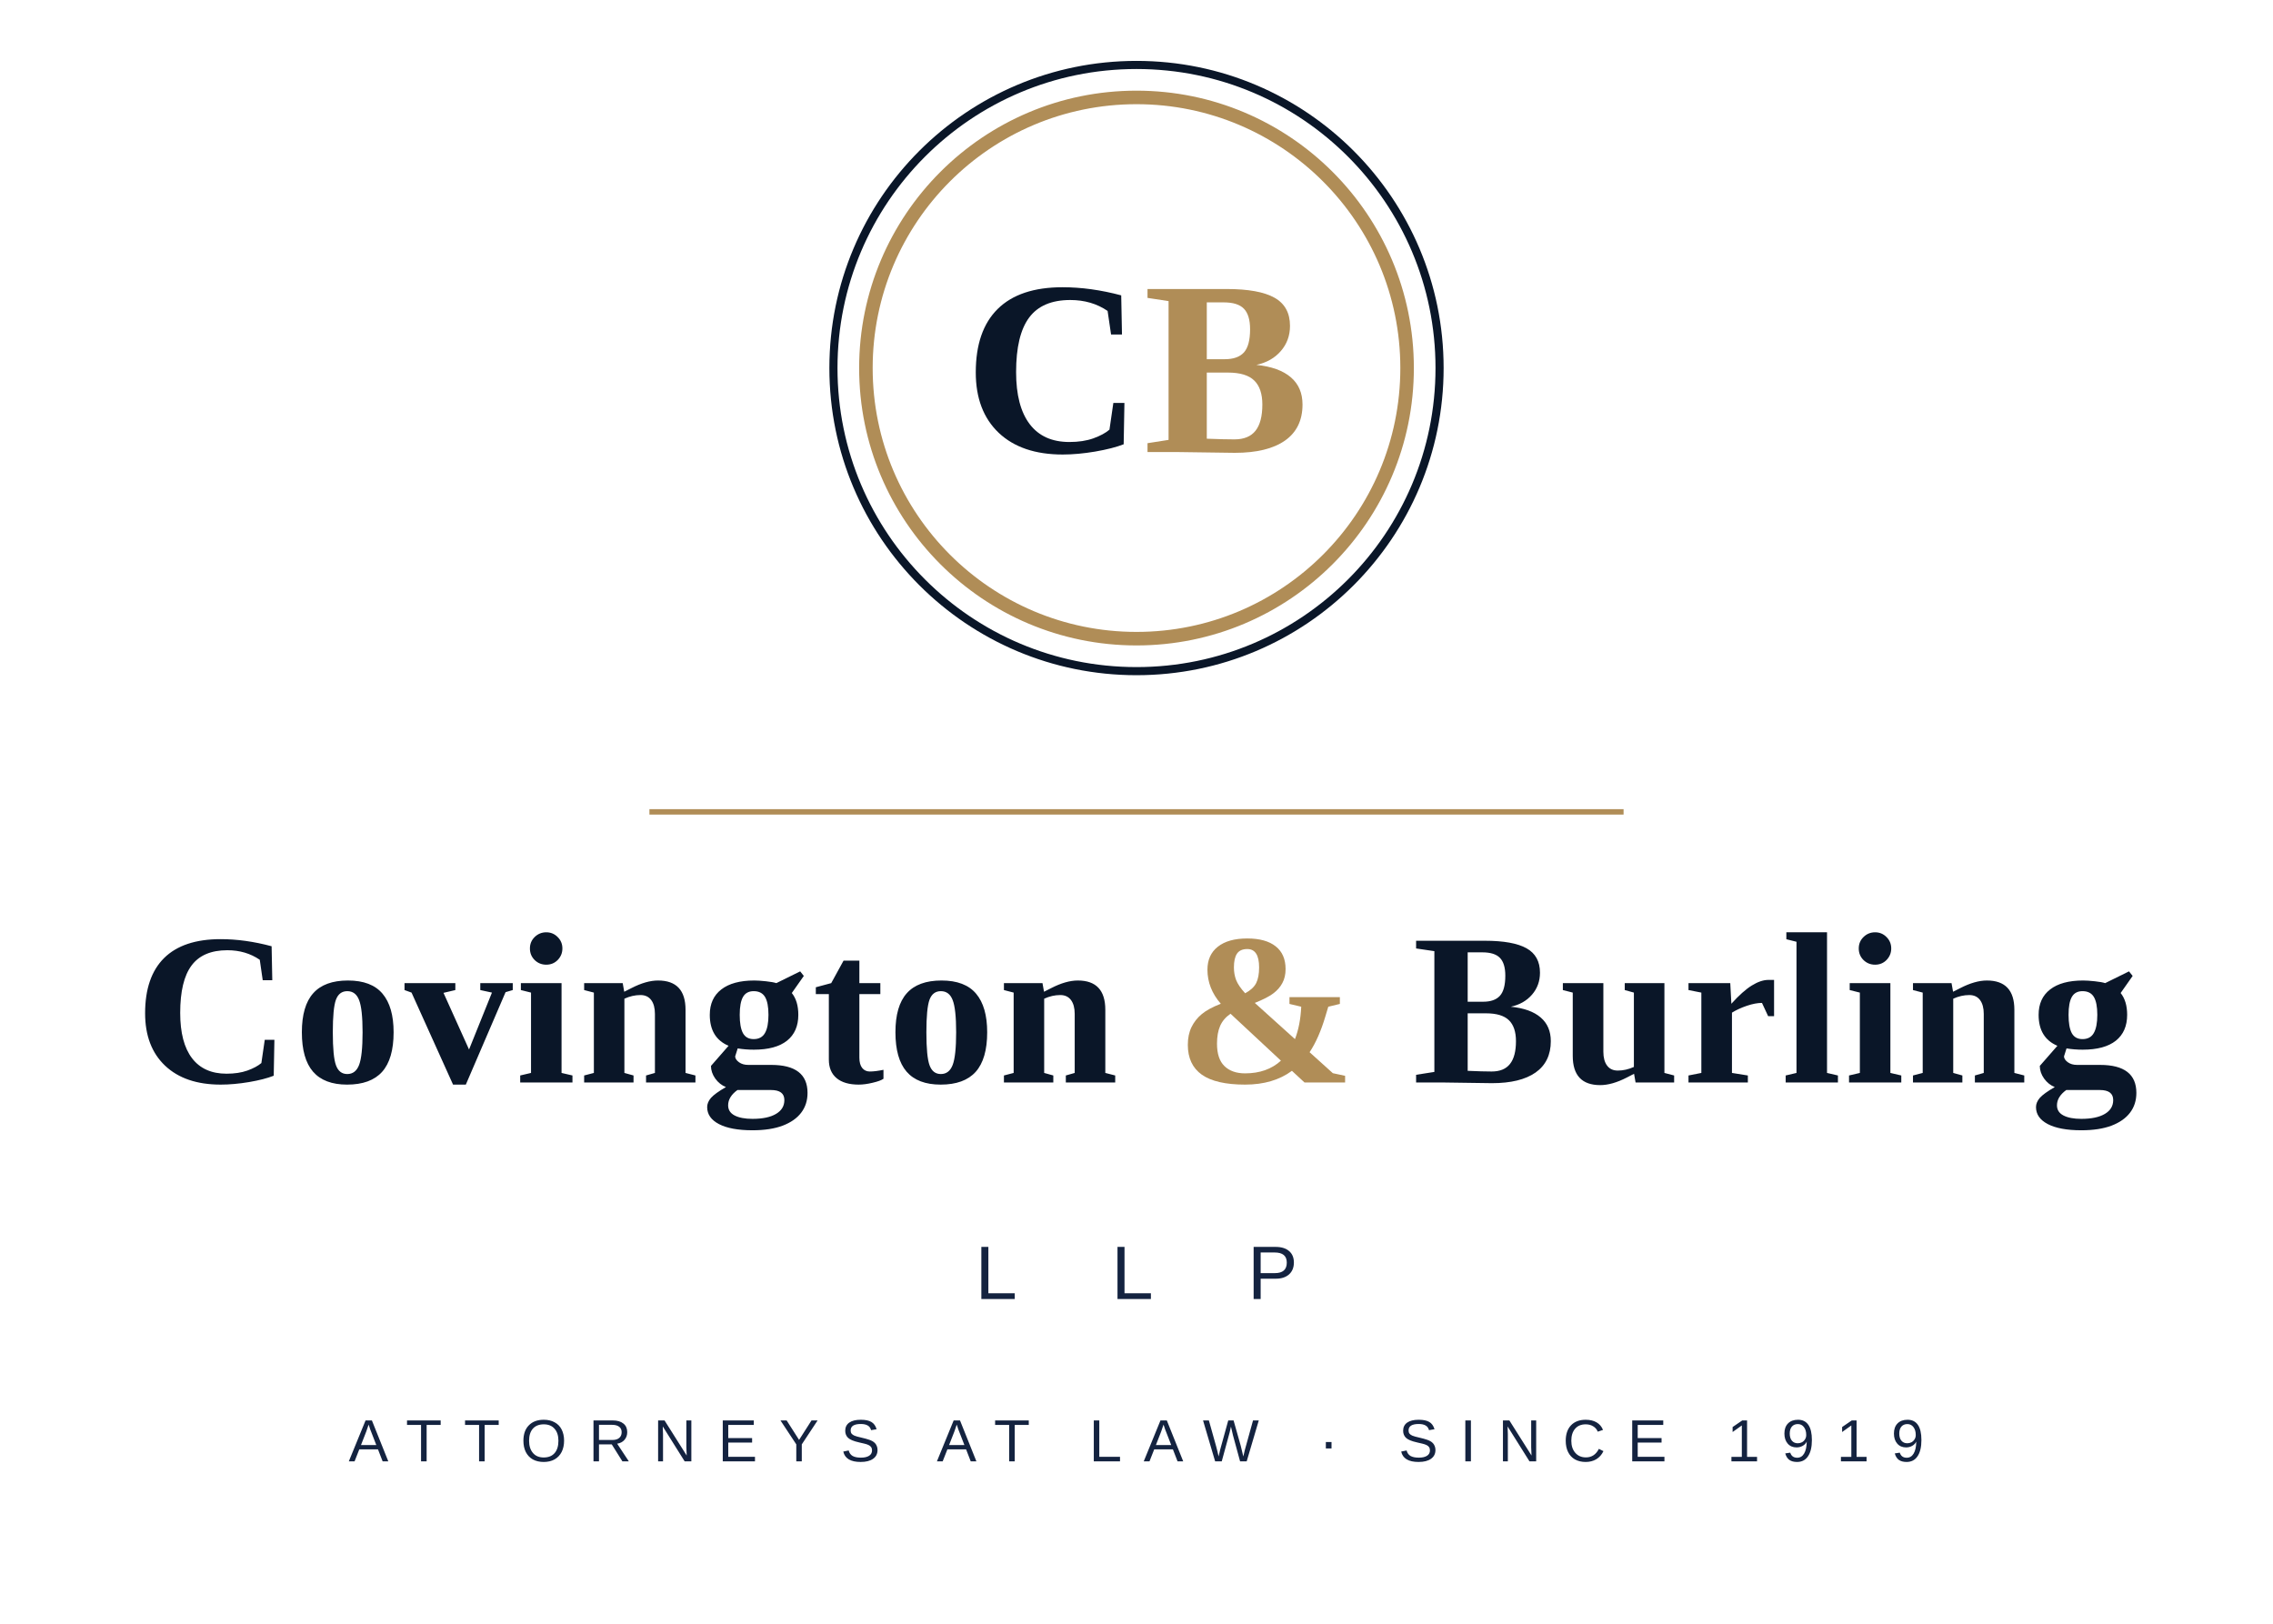
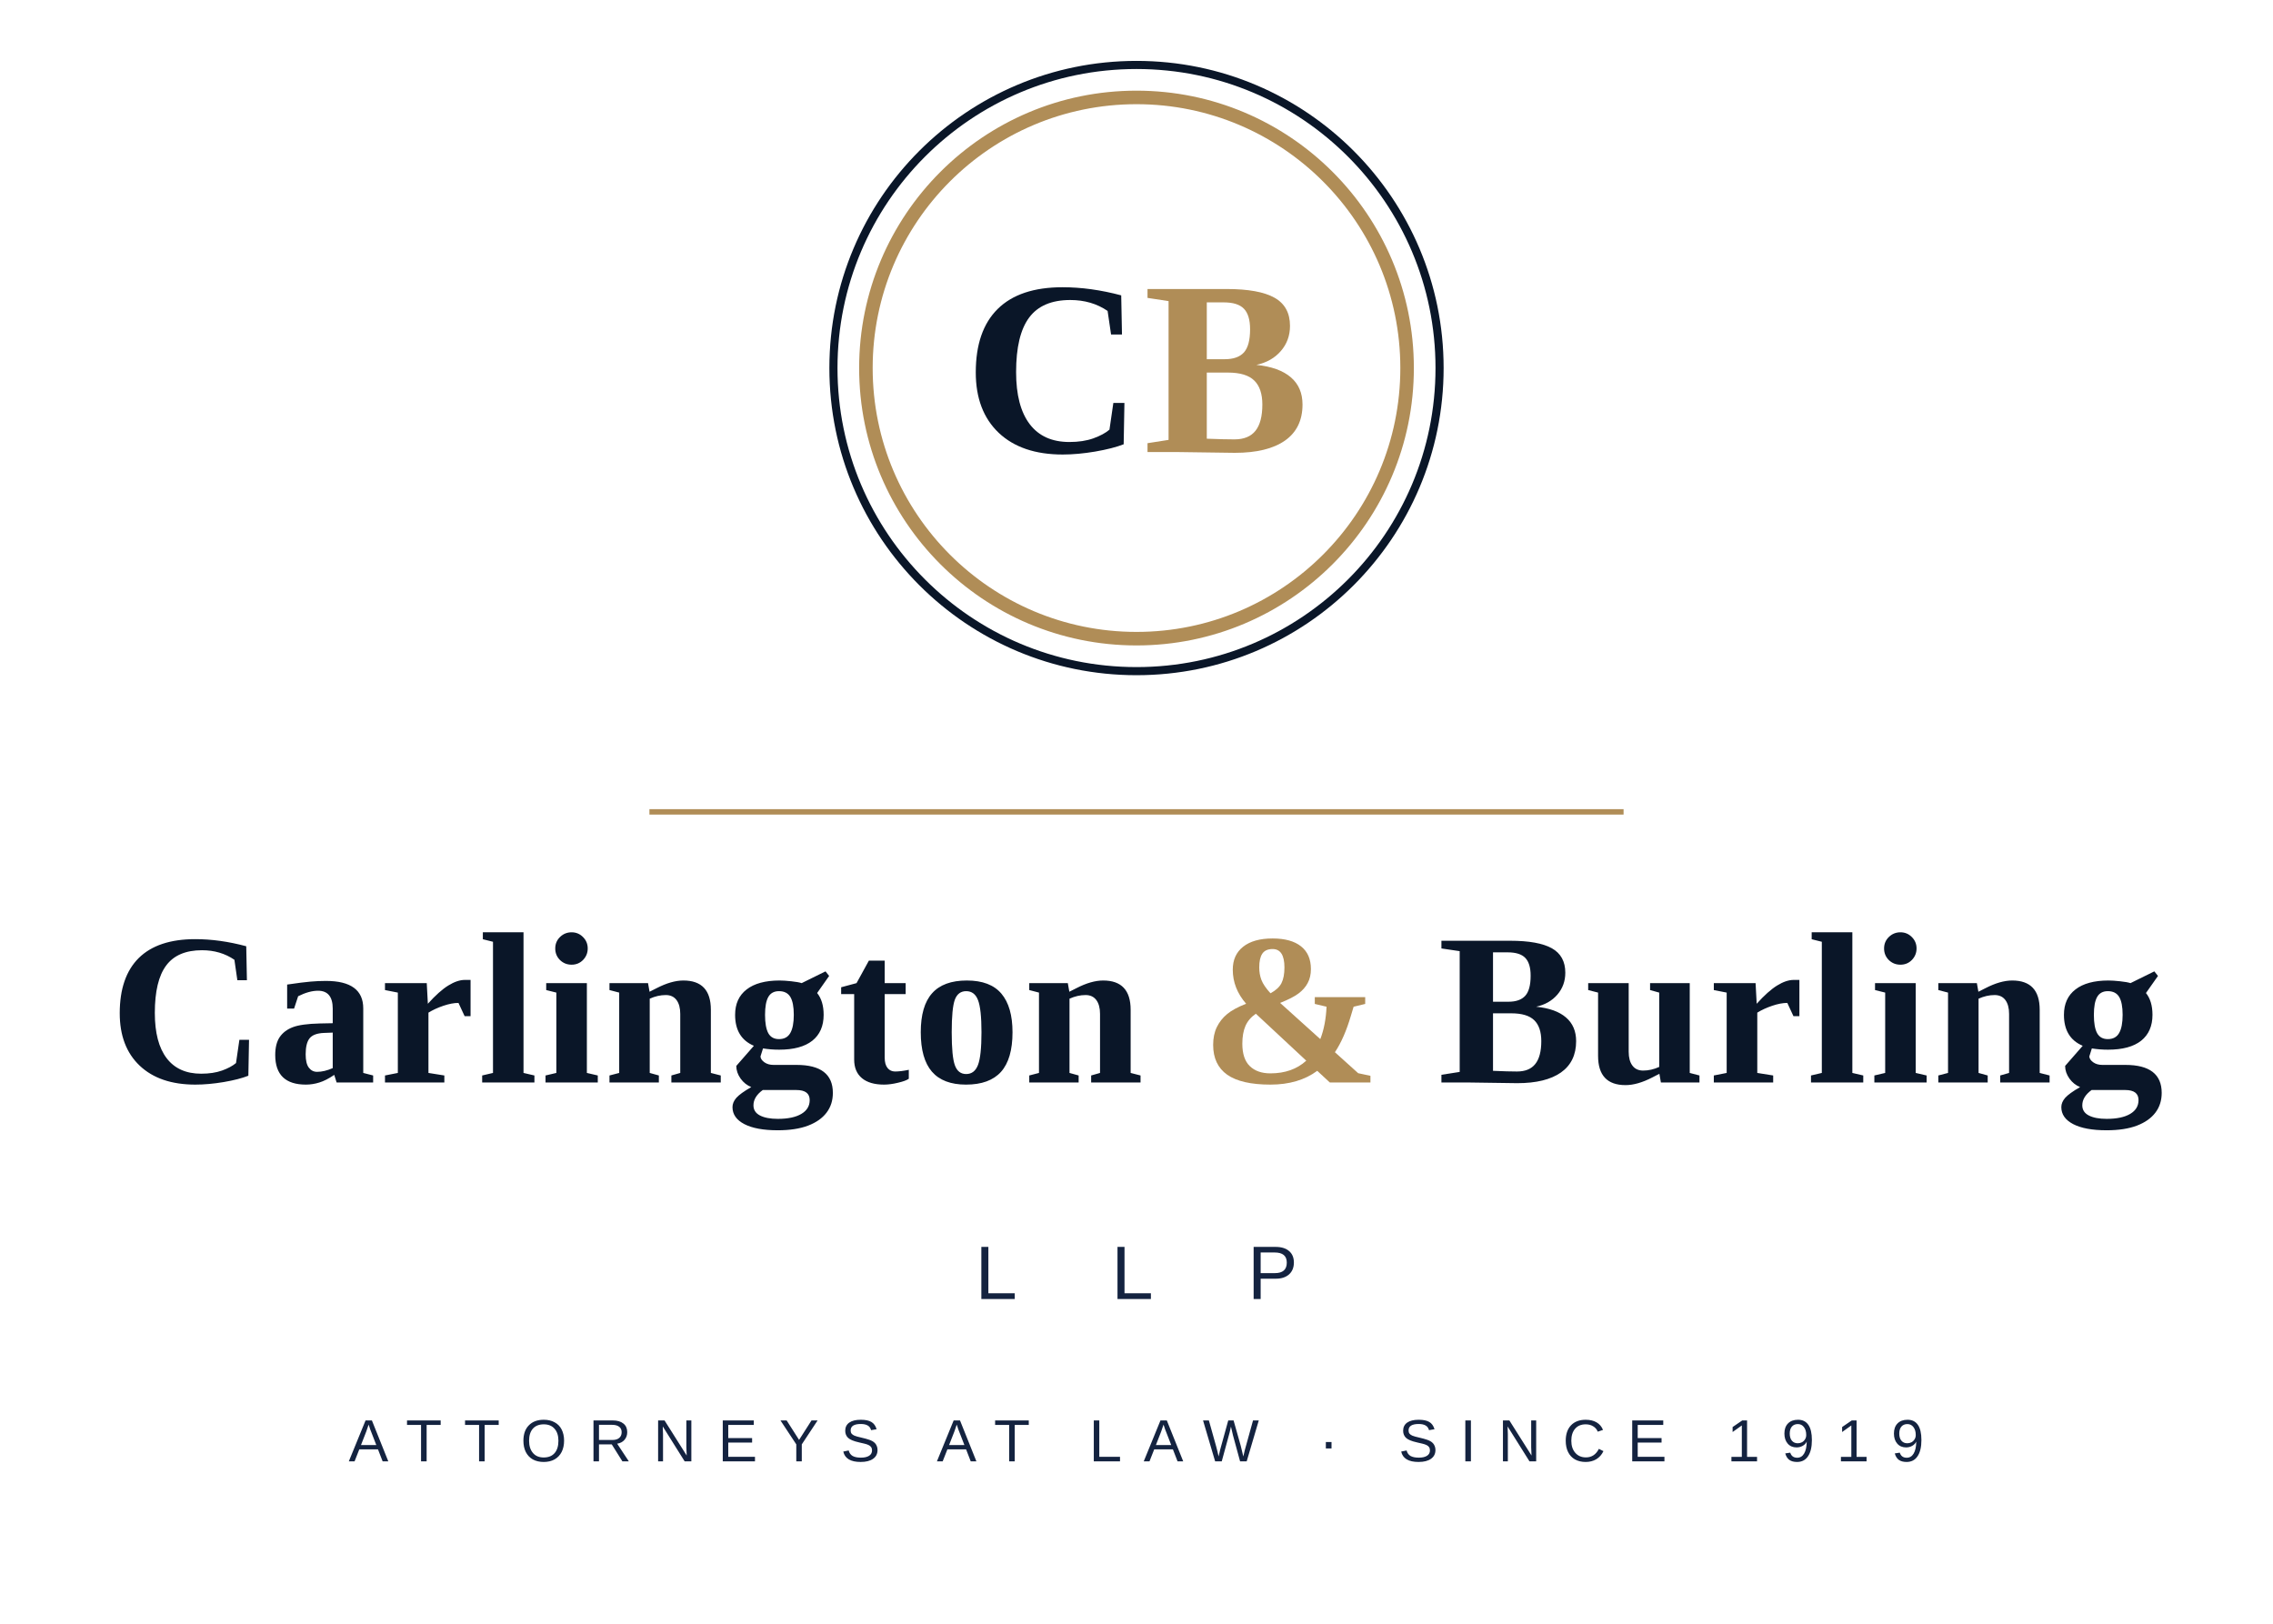
<svg xmlns="http://www.w3.org/2000/svg" viewBox="0 0 420 300" width="420" height="300">
  <g transform="translate(150,8)">
    <circle cx="60" cy="60" r="56" fill="none" stroke="#0A1628" stroke-width="1.5" />
    <circle cx="60" cy="60" r="50" fill="none" stroke="#B08D57" stroke-width="2.5" />
    <text x="60" y="60" text-anchor="middle" dominant-baseline="central" font-family="Cormorant Garamond, Garamond, 'Times New Roman', serif" font-weight="600" font-size="46" letter-spacing="-2" fill="#0A1628">C<tspan fill="#B08D57">B</tspan>
    </text>
  </g>
  <line x1="120" y1="150" x2="300" y2="150" stroke="#B08D57" stroke-width="1" />
-   <text x="210" y="200" text-anchor="middle" font-family="Cormorant Garamond, Garamond, 'Times New Roman', serif" font-weight="600" font-size="40" letter-spacing="0.5" fill="#0A1628">Covington <tspan fill="#B08D57">&amp;</tspan> Burling</text>
+   <text x="210" y="200" text-anchor="middle" font-family="Cormorant Garamond, Garamond, 'Times New Roman', serif" font-weight="600" font-size="40" letter-spacing="0.5" fill="#0A1628">Carlington <tspan fill="#B08D57">&amp;</tspan> Burling</text>
  <text x="210" y="240" text-anchor="middle" font-family="Montserrat, Arial, sans-serif" font-weight="500" font-size="14" letter-spacing="7" fill="#142340">L L P</text>
  <text x="210" y="270" text-anchor="middle" font-family="Montserrat, Arial, sans-serif" font-weight="500" font-size="11" letter-spacing="4" fill="#142340">ATTORNEYS AT LAW · SINCE 1919</text>
</svg>
